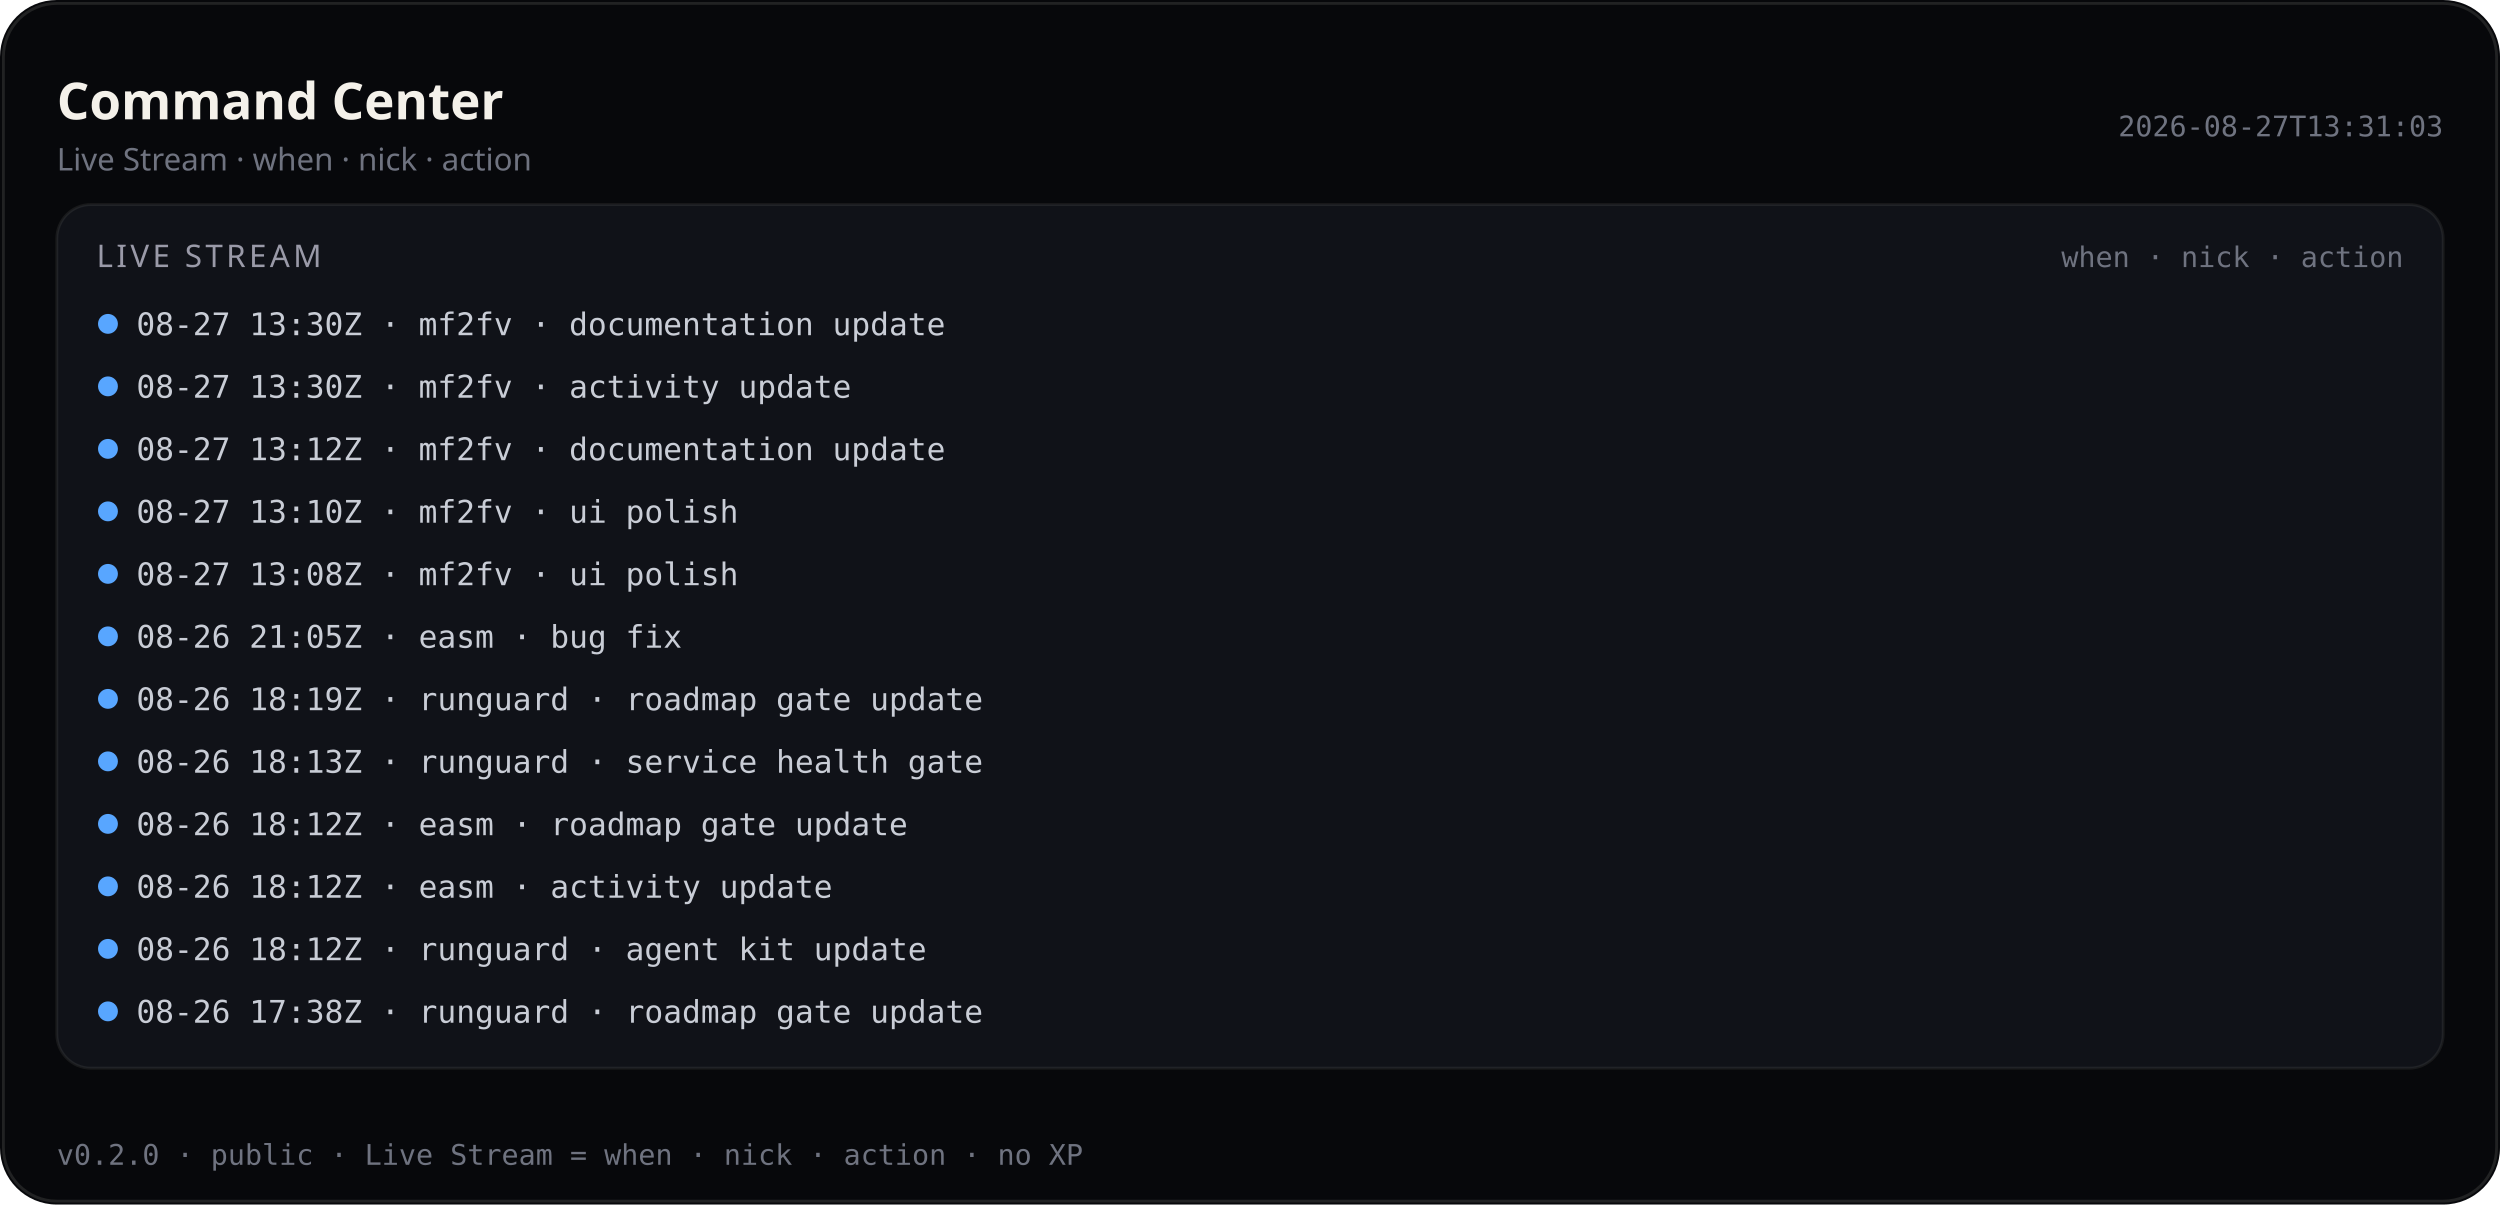
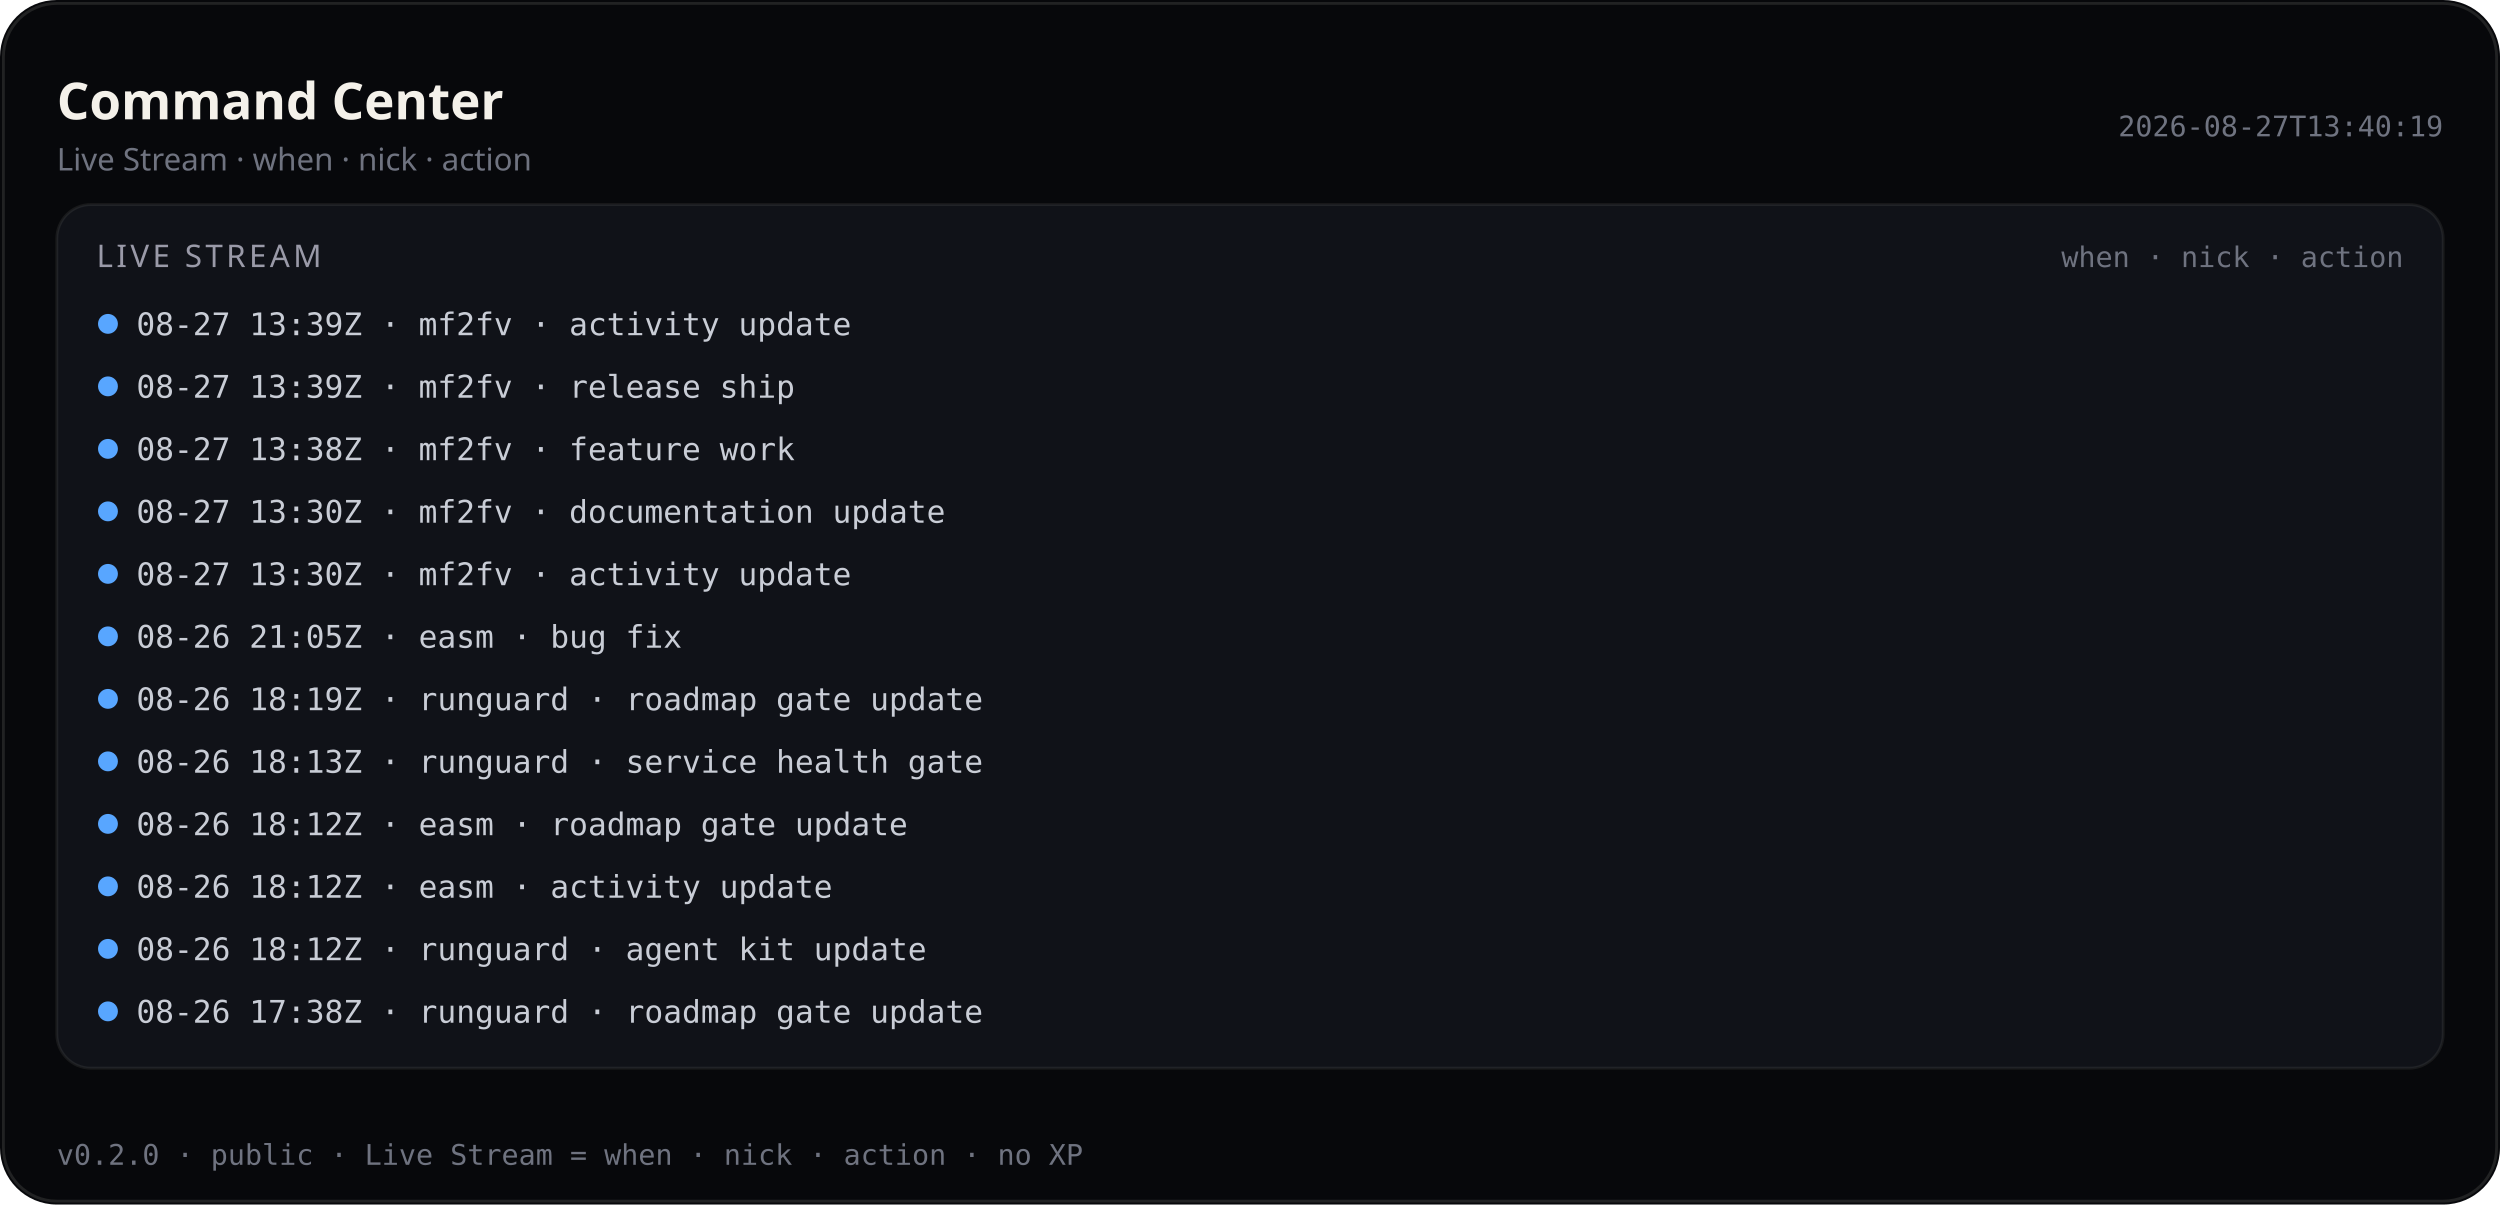
<svg xmlns="http://www.w3.org/2000/svg" viewBox="0 0 880 424" width="880" height="424" role="img" aria-label="Command Center — Live Stream (public)">
  <rect width="880" height="424" rx="20" fill="#07080b" />
  <rect x="1.2" y="1.2" width="877.6" height="421.6" rx="18.8" fill="none" stroke="rgba(232,228,214,0.12)" />
  <text x="20" y="42" fill="#f4f1ea" font-size="18" font-family="ui-sans-serif, system-ui, sans-serif" font-weight="600">Command Center</text>
  <text x="20" y="60" fill="#6f7380" font-size="11" font-family="ui-sans-serif, system-ui, sans-serif">Live Stream · when · nick · action</text>
-   <text x="860" y="48" fill="#6f7380" font-size="10" text-anchor="end" font-family="ui-monospace, SFMono-Regular, monospace">2026-08-27T13:31:03</text>
+   <text x="860" y="48" fill="#6f7380" font-size="10" text-anchor="end" font-family="ui-monospace, SFMono-Regular, monospace">2026-08-27T13:40:19</text>
  <rect x="20" y="72" width="840" height="304" rx="12" fill="#101218" stroke="rgba(232,228,214,0.08)" />
  <text x="34" y="94" fill="#9a9aa8" font-size="11" font-family="ui-sans-serif, system-ui, sans-serif" letter-spacing="1.2">LIVE STREAM</text>
  <text x="846" y="94" fill="#6f7380" font-size="10" text-anchor="end" font-family="ui-monospace, SFMono-Regular, monospace">when · nick · action</text>
  <defs>
    <clipPath id="live-stream-clip-pub">
      <rect x="20" y="72" width="840" height="304" />
    </clipPath>
  </defs>
  <g clip-path="url(#live-stream-clip-pub)">
    <circle cx="38" cy="114" r="3.5" fill="#58a6ff" />
-     <text x="48" y="118" fill="#c9cdd6" font-size="11" font-family="ui-monospace, SFMono-Regular, monospace">08-27 13:30Z · mf2fv · documentation update</text>
+     <text x="48" y="118" fill="#c9cdd6" font-size="11" font-family="ui-monospace, SFMono-Regular, monospace">08-27 13:39Z · mf2fv · activity update</text>
    <circle cx="38" cy="136" r="3.5" fill="#58a6ff" />
-     <text x="48" y="140" fill="#c9cdd6" font-size="11" font-family="ui-monospace, SFMono-Regular, monospace">08-27 13:30Z · mf2fv · activity update</text>
+     <text x="48" y="140" fill="#c9cdd6" font-size="11" font-family="ui-monospace, SFMono-Regular, monospace">08-27 13:39Z · mf2fv · release ship</text>
    <circle cx="38" cy="158" r="3.5" fill="#58a6ff" />
-     <text x="48" y="162" fill="#c9cdd6" font-size="11" font-family="ui-monospace, SFMono-Regular, monospace">08-27 13:12Z · mf2fv · documentation update</text>
+     <text x="48" y="162" fill="#c9cdd6" font-size="11" font-family="ui-monospace, SFMono-Regular, monospace">08-27 13:38Z · mf2fv · feature work</text>
    <circle cx="38" cy="180" r="3.5" fill="#58a6ff" />
-     <text x="48" y="184" fill="#c9cdd6" font-size="11" font-family="ui-monospace, SFMono-Regular, monospace">08-27 13:10Z · mf2fv · ui polish</text>
+     <text x="48" y="184" fill="#c9cdd6" font-size="11" font-family="ui-monospace, SFMono-Regular, monospace">08-27 13:30Z · mf2fv · documentation update</text>
    <circle cx="38" cy="202" r="3.5" fill="#58a6ff" />
-     <text x="48" y="206" fill="#c9cdd6" font-size="11" font-family="ui-monospace, SFMono-Regular, monospace">08-27 13:08Z · mf2fv · ui polish</text>
+     <text x="48" y="206" fill="#c9cdd6" font-size="11" font-family="ui-monospace, SFMono-Regular, monospace">08-27 13:30Z · mf2fv · activity update</text>
    <circle cx="38" cy="224" r="3.5" fill="#58a6ff" />
    <text x="48" y="228" fill="#c9cdd6" font-size="11" font-family="ui-monospace, SFMono-Regular, monospace">08-26 21:05Z · easm · bug fix</text>
    <circle cx="38" cy="246" r="3.5" fill="#58a6ff" />
    <text x="48" y="250" fill="#c9cdd6" font-size="11" font-family="ui-monospace, SFMono-Regular, monospace">08-26 18:19Z · runguard · roadmap gate update</text>
    <circle cx="38" cy="268" r="3.5" fill="#58a6ff" />
    <text x="48" y="272" fill="#c9cdd6" font-size="11" font-family="ui-monospace, SFMono-Regular, monospace">08-26 18:13Z · runguard · service health gate</text>
    <circle cx="38" cy="290" r="3.5" fill="#58a6ff" />
    <text x="48" y="294" fill="#c9cdd6" font-size="11" font-family="ui-monospace, SFMono-Regular, monospace">08-26 18:12Z · easm · roadmap gate update</text>
    <circle cx="38" cy="312" r="3.5" fill="#58a6ff" />
    <text x="48" y="316" fill="#c9cdd6" font-size="11" font-family="ui-monospace, SFMono-Regular, monospace">08-26 18:12Z · easm · activity update</text>
    <circle cx="38" cy="334" r="3.5" fill="#58a6ff" />
    <text x="48" y="338" fill="#c9cdd6" font-size="11" font-family="ui-monospace, SFMono-Regular, monospace">08-26 18:12Z · runguard · agent kit update</text>
    <circle cx="38" cy="356" r="3.5" fill="#58a6ff" />
    <text x="48" y="360" fill="#c9cdd6" font-size="11" font-family="ui-monospace, SFMono-Regular, monospace">08-26 17:38Z · runguard · roadmap gate update</text>
  </g>
  <text x="20" y="410" fill="#6f7380" font-size="10" font-family="ui-monospace, SFMono-Regular, monospace">v0.2.0 · public · Live Stream = when · nick · action · no XP</text>
</svg>
